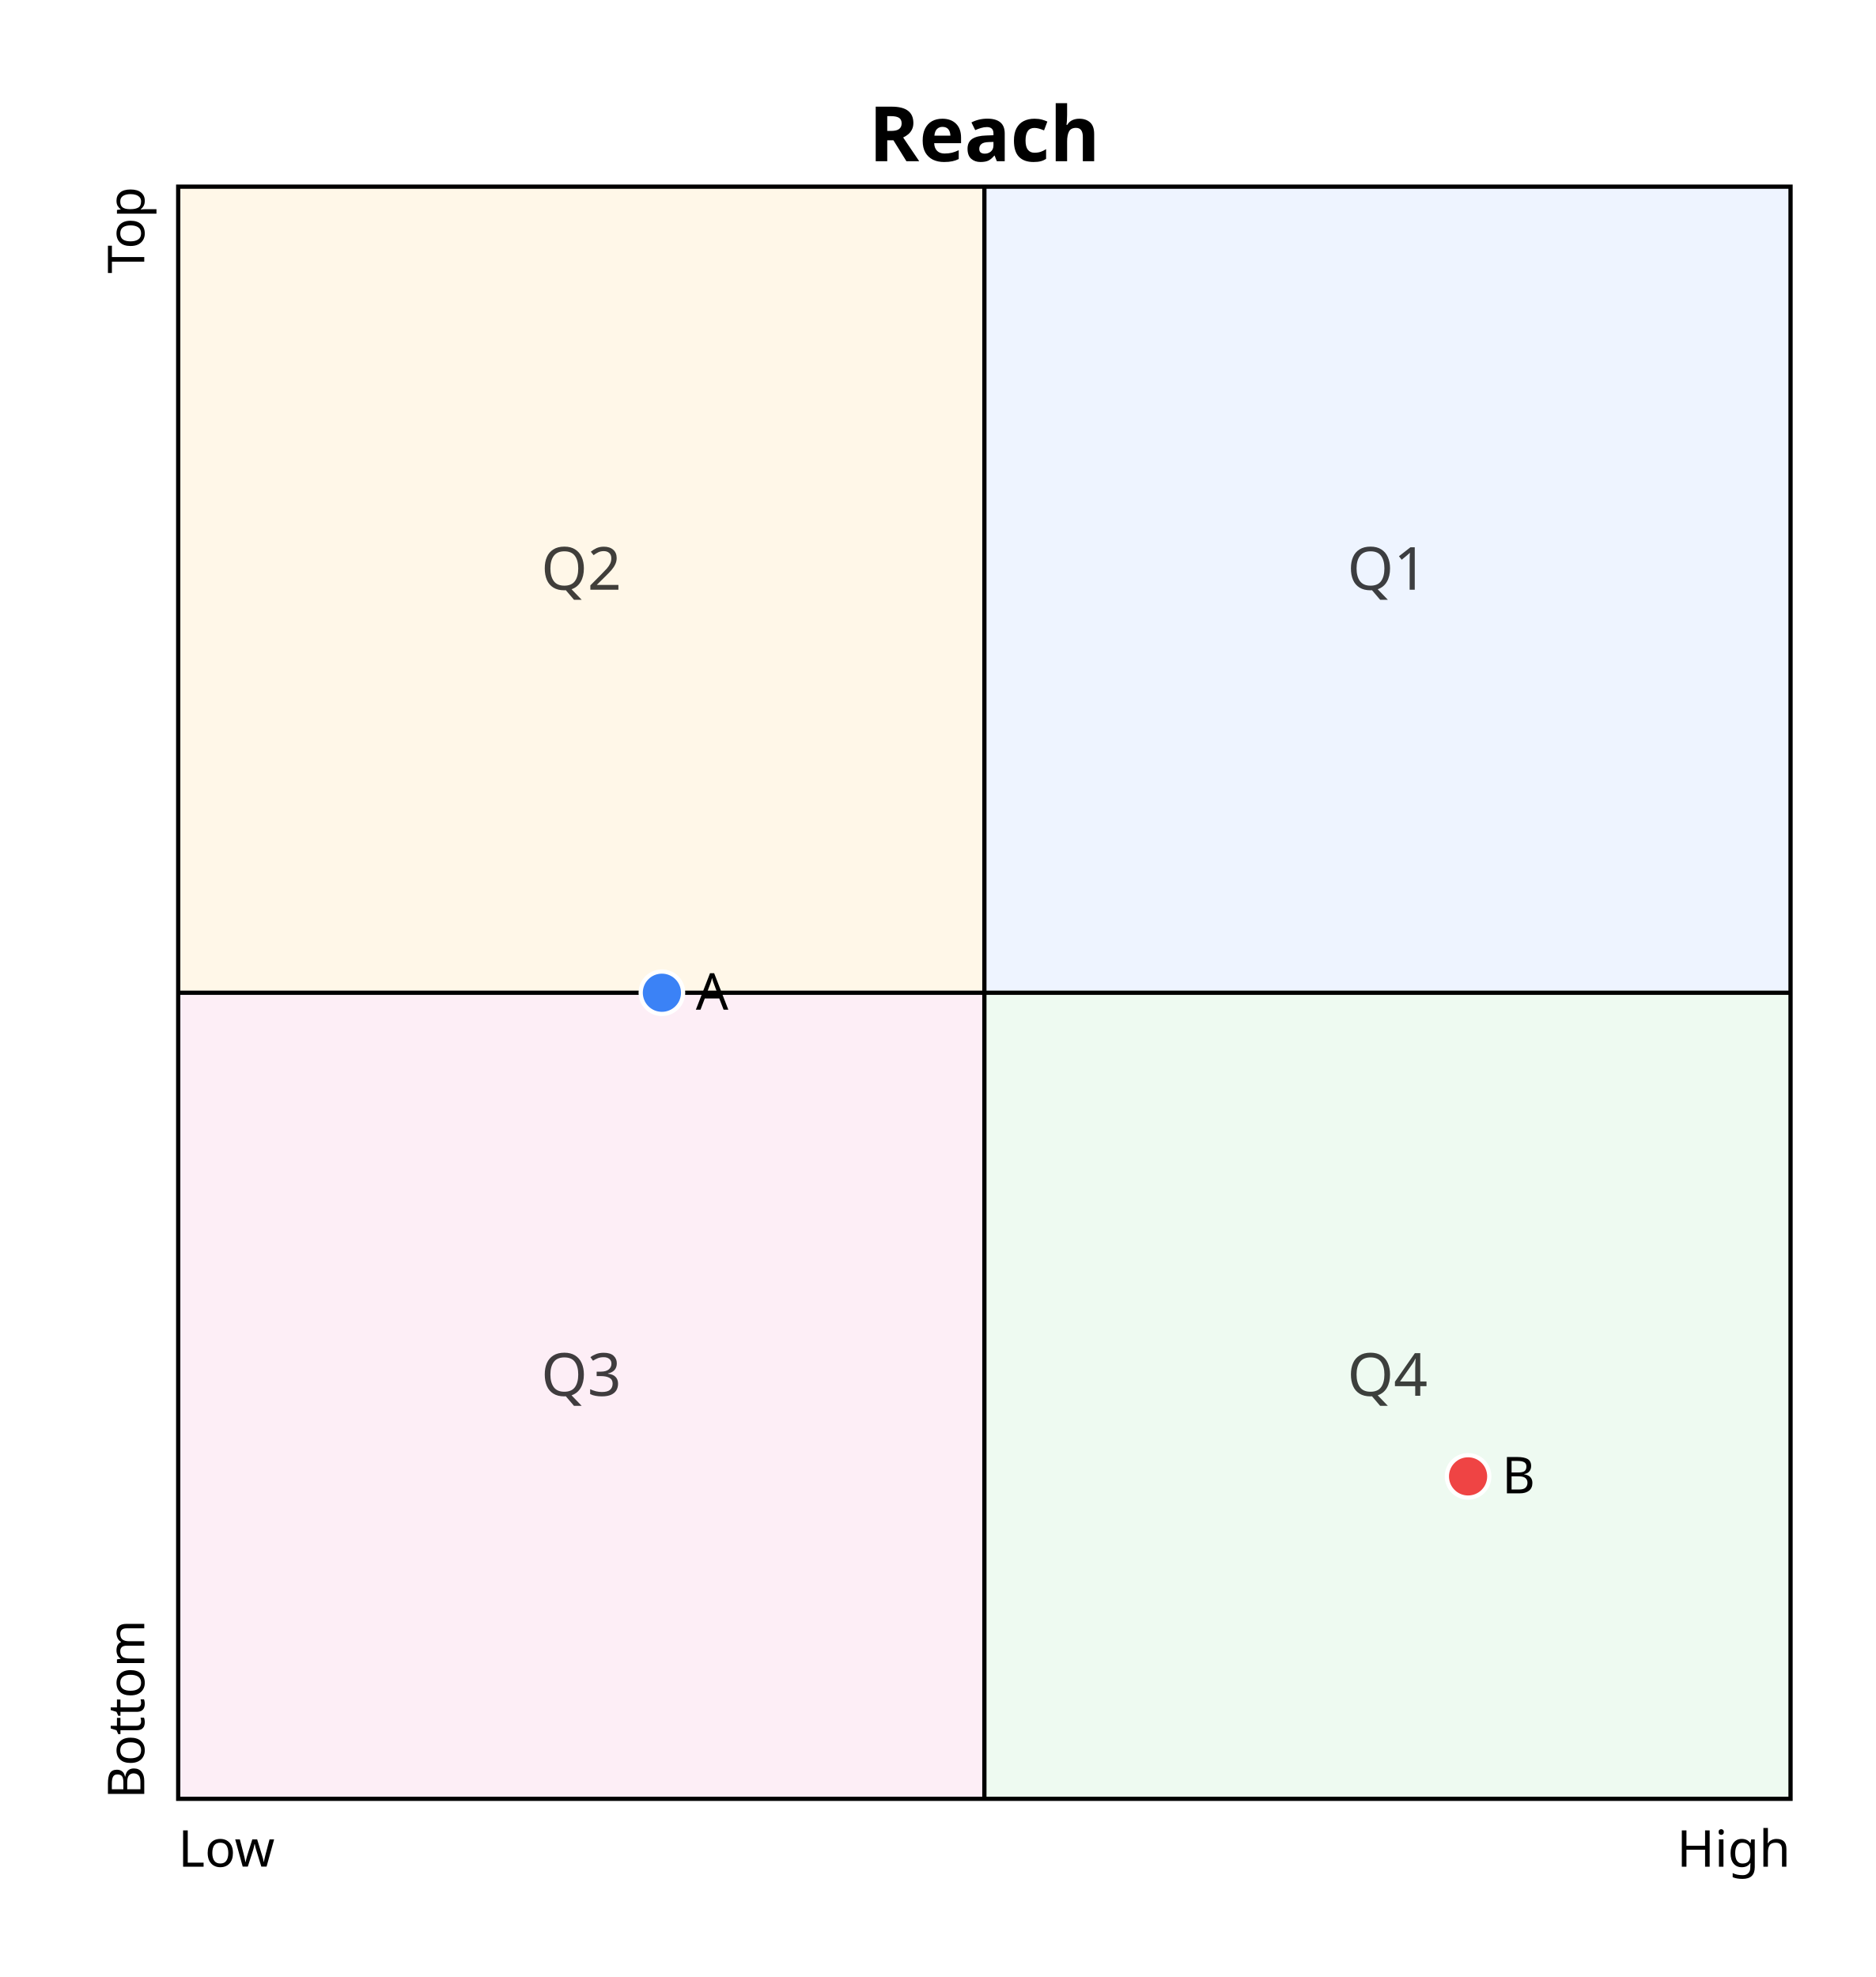
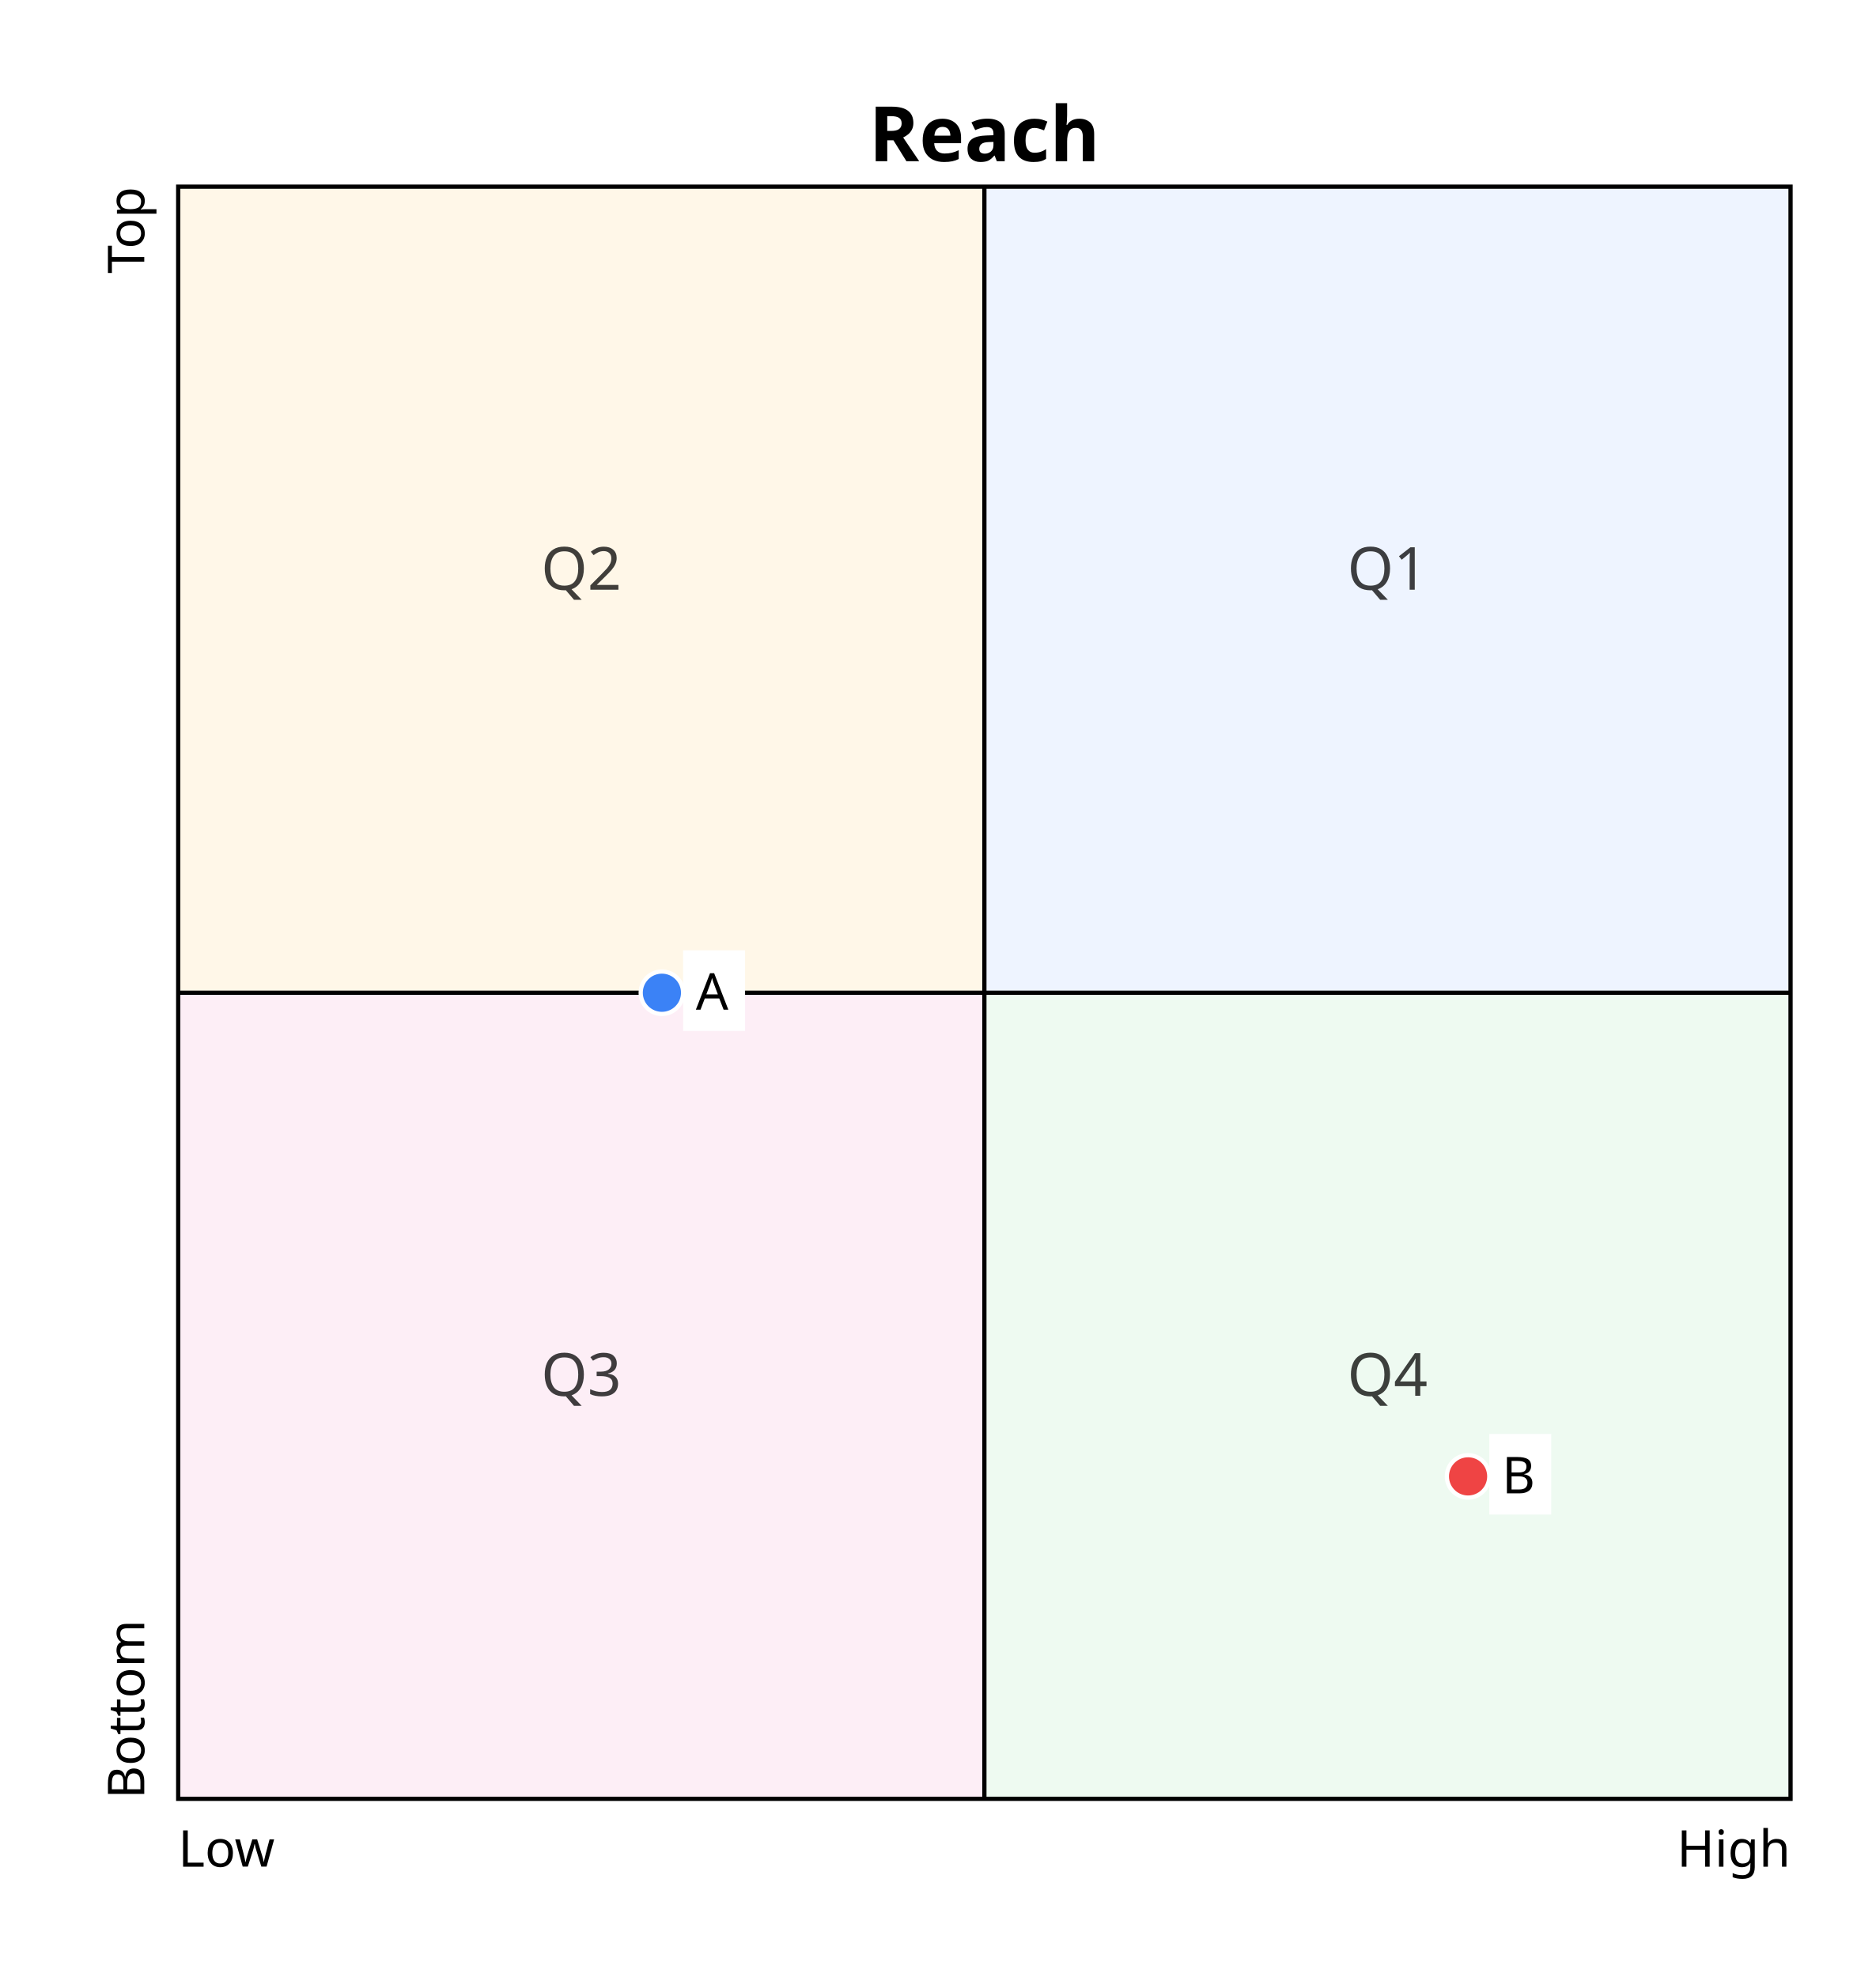
<svg xmlns="http://www.w3.org/2000/svg" viewBox="0 0 442 466" width="442" height="466" style="font-family:sans-serif;font-size:14px">
  <text x="232.0" y="38.0" text-anchor="middle" font-weight="bold" font-size="18" fill="currentColor">Reach</text>
  <rect x="232.0" y="44.0" width="190.0" height="190.0" fill="var(--mermaid-quadrant-1, #eef4ff)" />
  <rect x="42.0" y="44.0" width="190.0" height="190.0" fill="var(--mermaid-quadrant-2, #fff7e8)" />
  <rect x="42.0" y="234.0" width="190.0" height="190.0" fill="var(--mermaid-quadrant-3, #fdeef6)" />
  <rect x="232.0" y="234.0" width="190.0" height="190.0" fill="var(--mermaid-quadrant-4, #eefaf1)" />
  <rect x="42.0" y="44.0" width="380.0" height="380.0" fill="none" stroke="currentColor" />
  <line x1="232.0" y1="44.0" x2="232.0" y2="424.0" stroke="currentColor" />
  <line x1="42.0" y1="234.0" x2="422.0" y2="234.0" stroke="currentColor" />
  <text x="327.0" y="139.0" text-anchor="middle" fill="currentColor" opacity="0.75">Q1</text>
  <text x="137.0" y="139.0" text-anchor="middle" fill="currentColor" opacity="0.75">Q2</text>
  <text x="137.0" y="329.0" text-anchor="middle" fill="currentColor" opacity="0.75">Q3</text>
  <text x="327.0" y="329.0" text-anchor="middle" fill="currentColor" opacity="0.75">Q4</text>
  <text x="42.0" y="440.0" text-anchor="start" font-size="12" fill="currentColor">Low</text>
  <text x="422.0" y="440.0" text-anchor="end" font-size="12" fill="currentColor">High</text>
  <text x="34.0" y="424.0" text-anchor="start" font-size="12" fill="currentColor" transform="rotate(-90 34.0 424.0)">Bottom</text>
  <text x="34.0" y="44.0" text-anchor="end" font-size="12" fill="currentColor" transform="rotate(-90 34.0 44.0)">Top</text>
  <circle cx="156.0" cy="234.0" r="5" fill="#3b82f6" stroke="var(--surface, #fff)" stroke-width="1" />
+   <circle cx="346.0" cy="348.0" r="5" fill="#ef4444" stroke="var(--surface, #fff)" stroke-width="1" />
+   <rect x="161.0" y="224.0" width="14.6" height="19" fill="var(--surface, #fff)" />
  <text x="164.0" y="238.0" font-size="12" fill="currentColor">A</text>
-   <circle cx="346.0" cy="348.0" r="5" fill="#ef4444" stroke="var(--surface, #fff)" stroke-width="1" />
+   <rect x="351.0" y="338.0" width="14.6" height="19" fill="var(--surface, #fff)" />
  <text x="354.0" y="352.0" font-size="12" fill="currentColor">B</text>
</svg>
